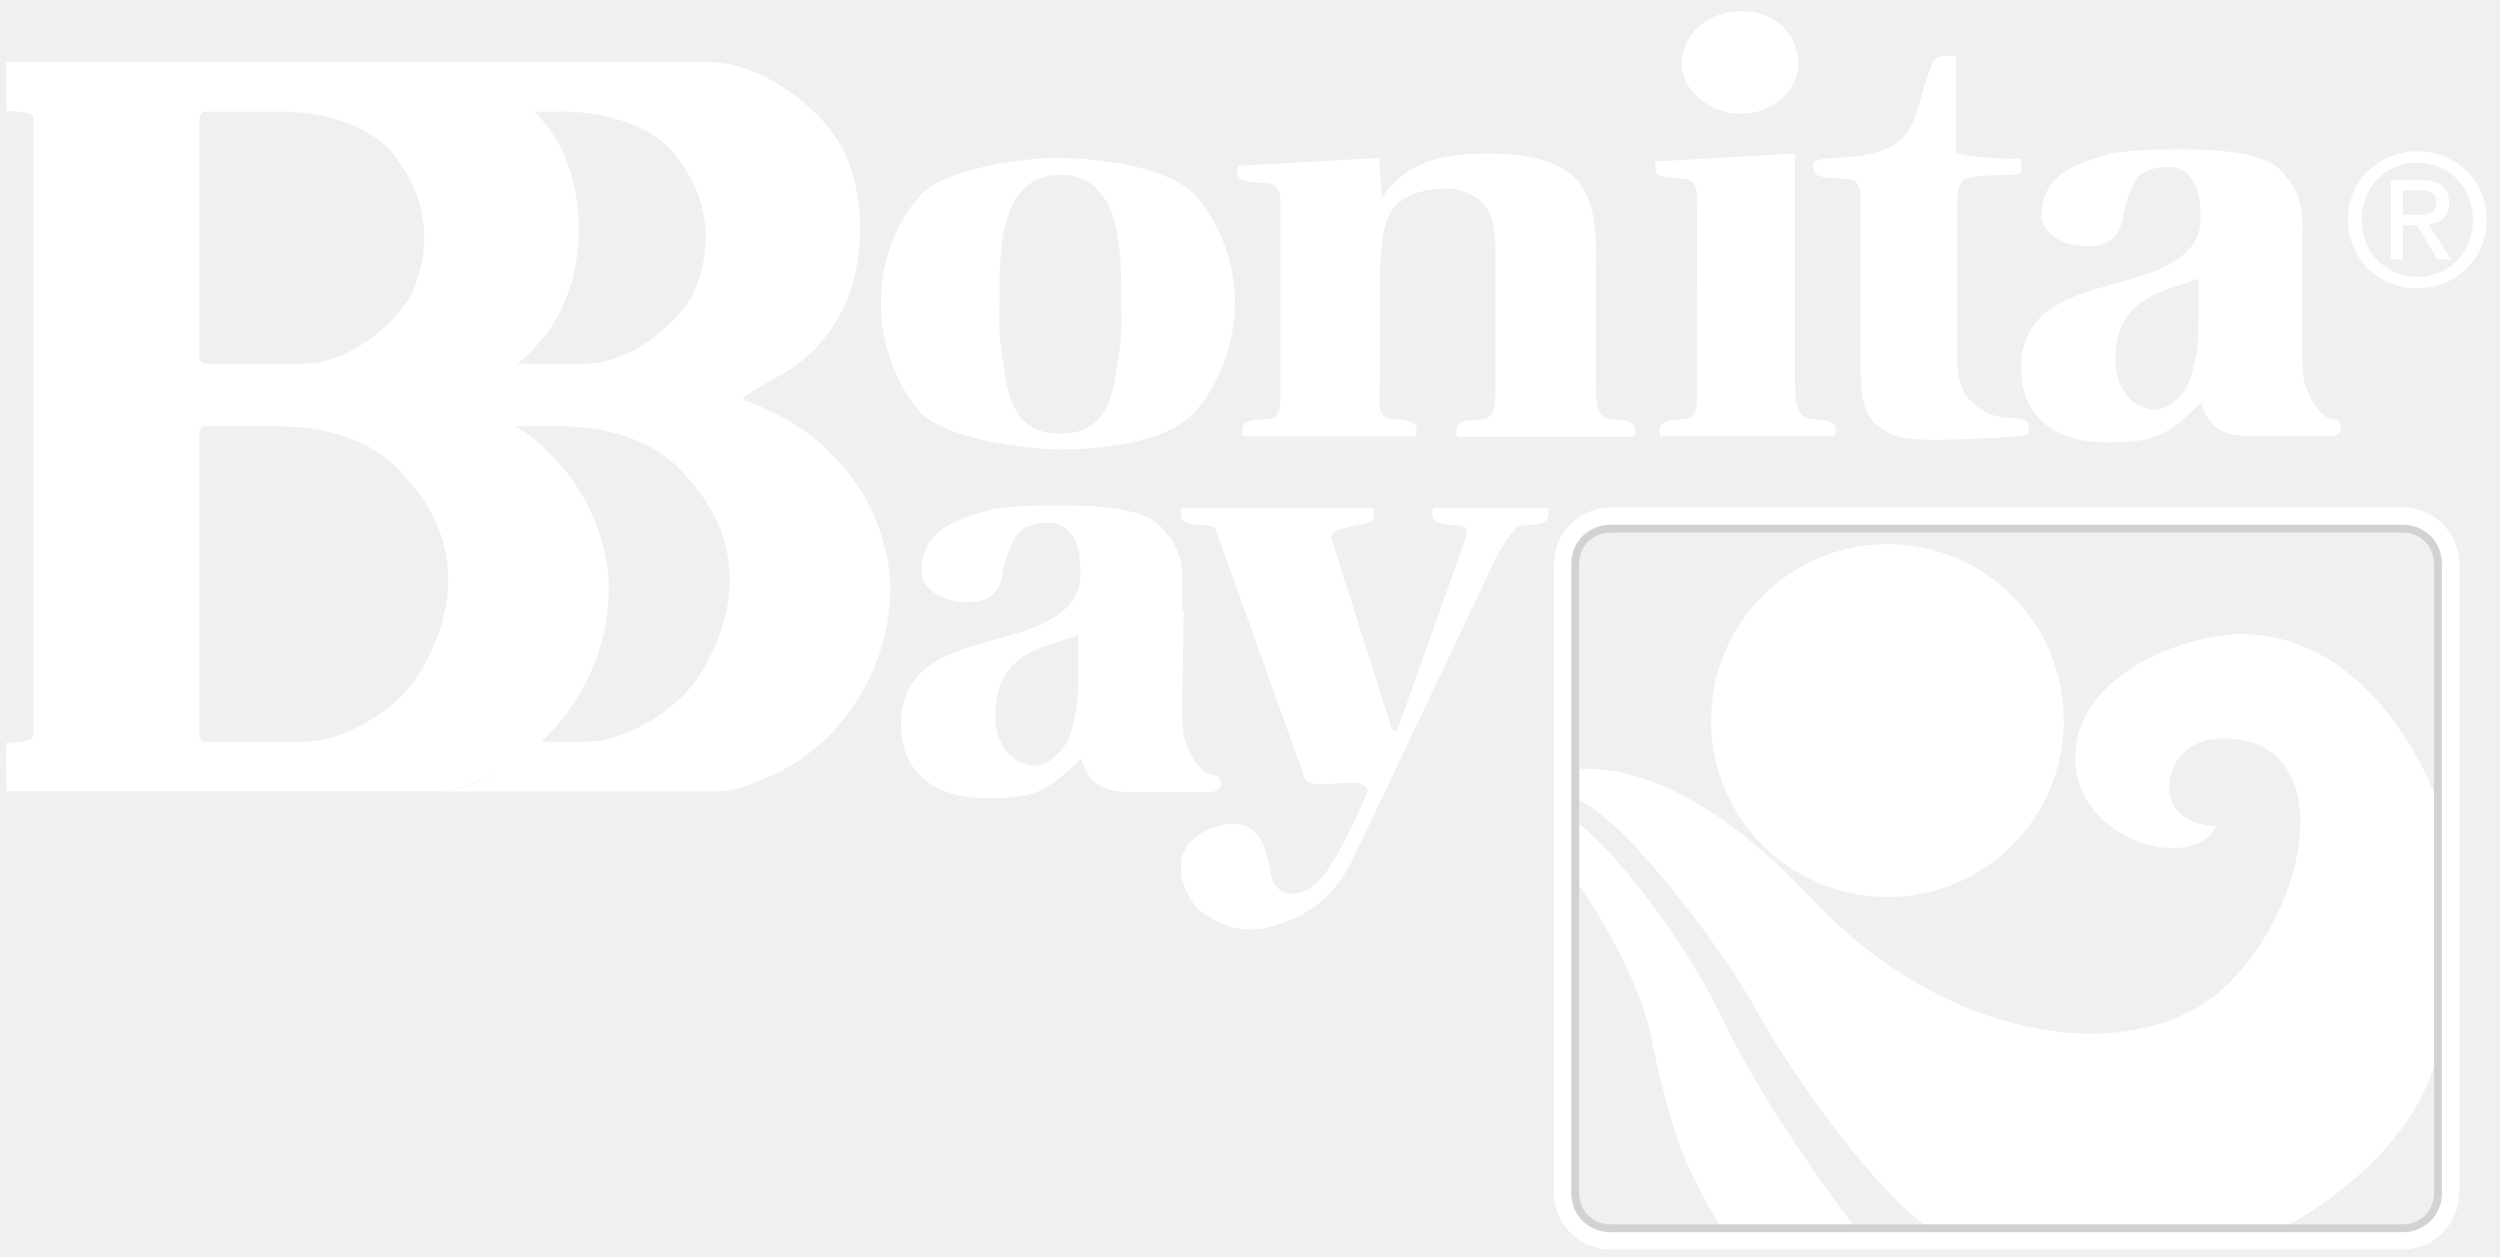
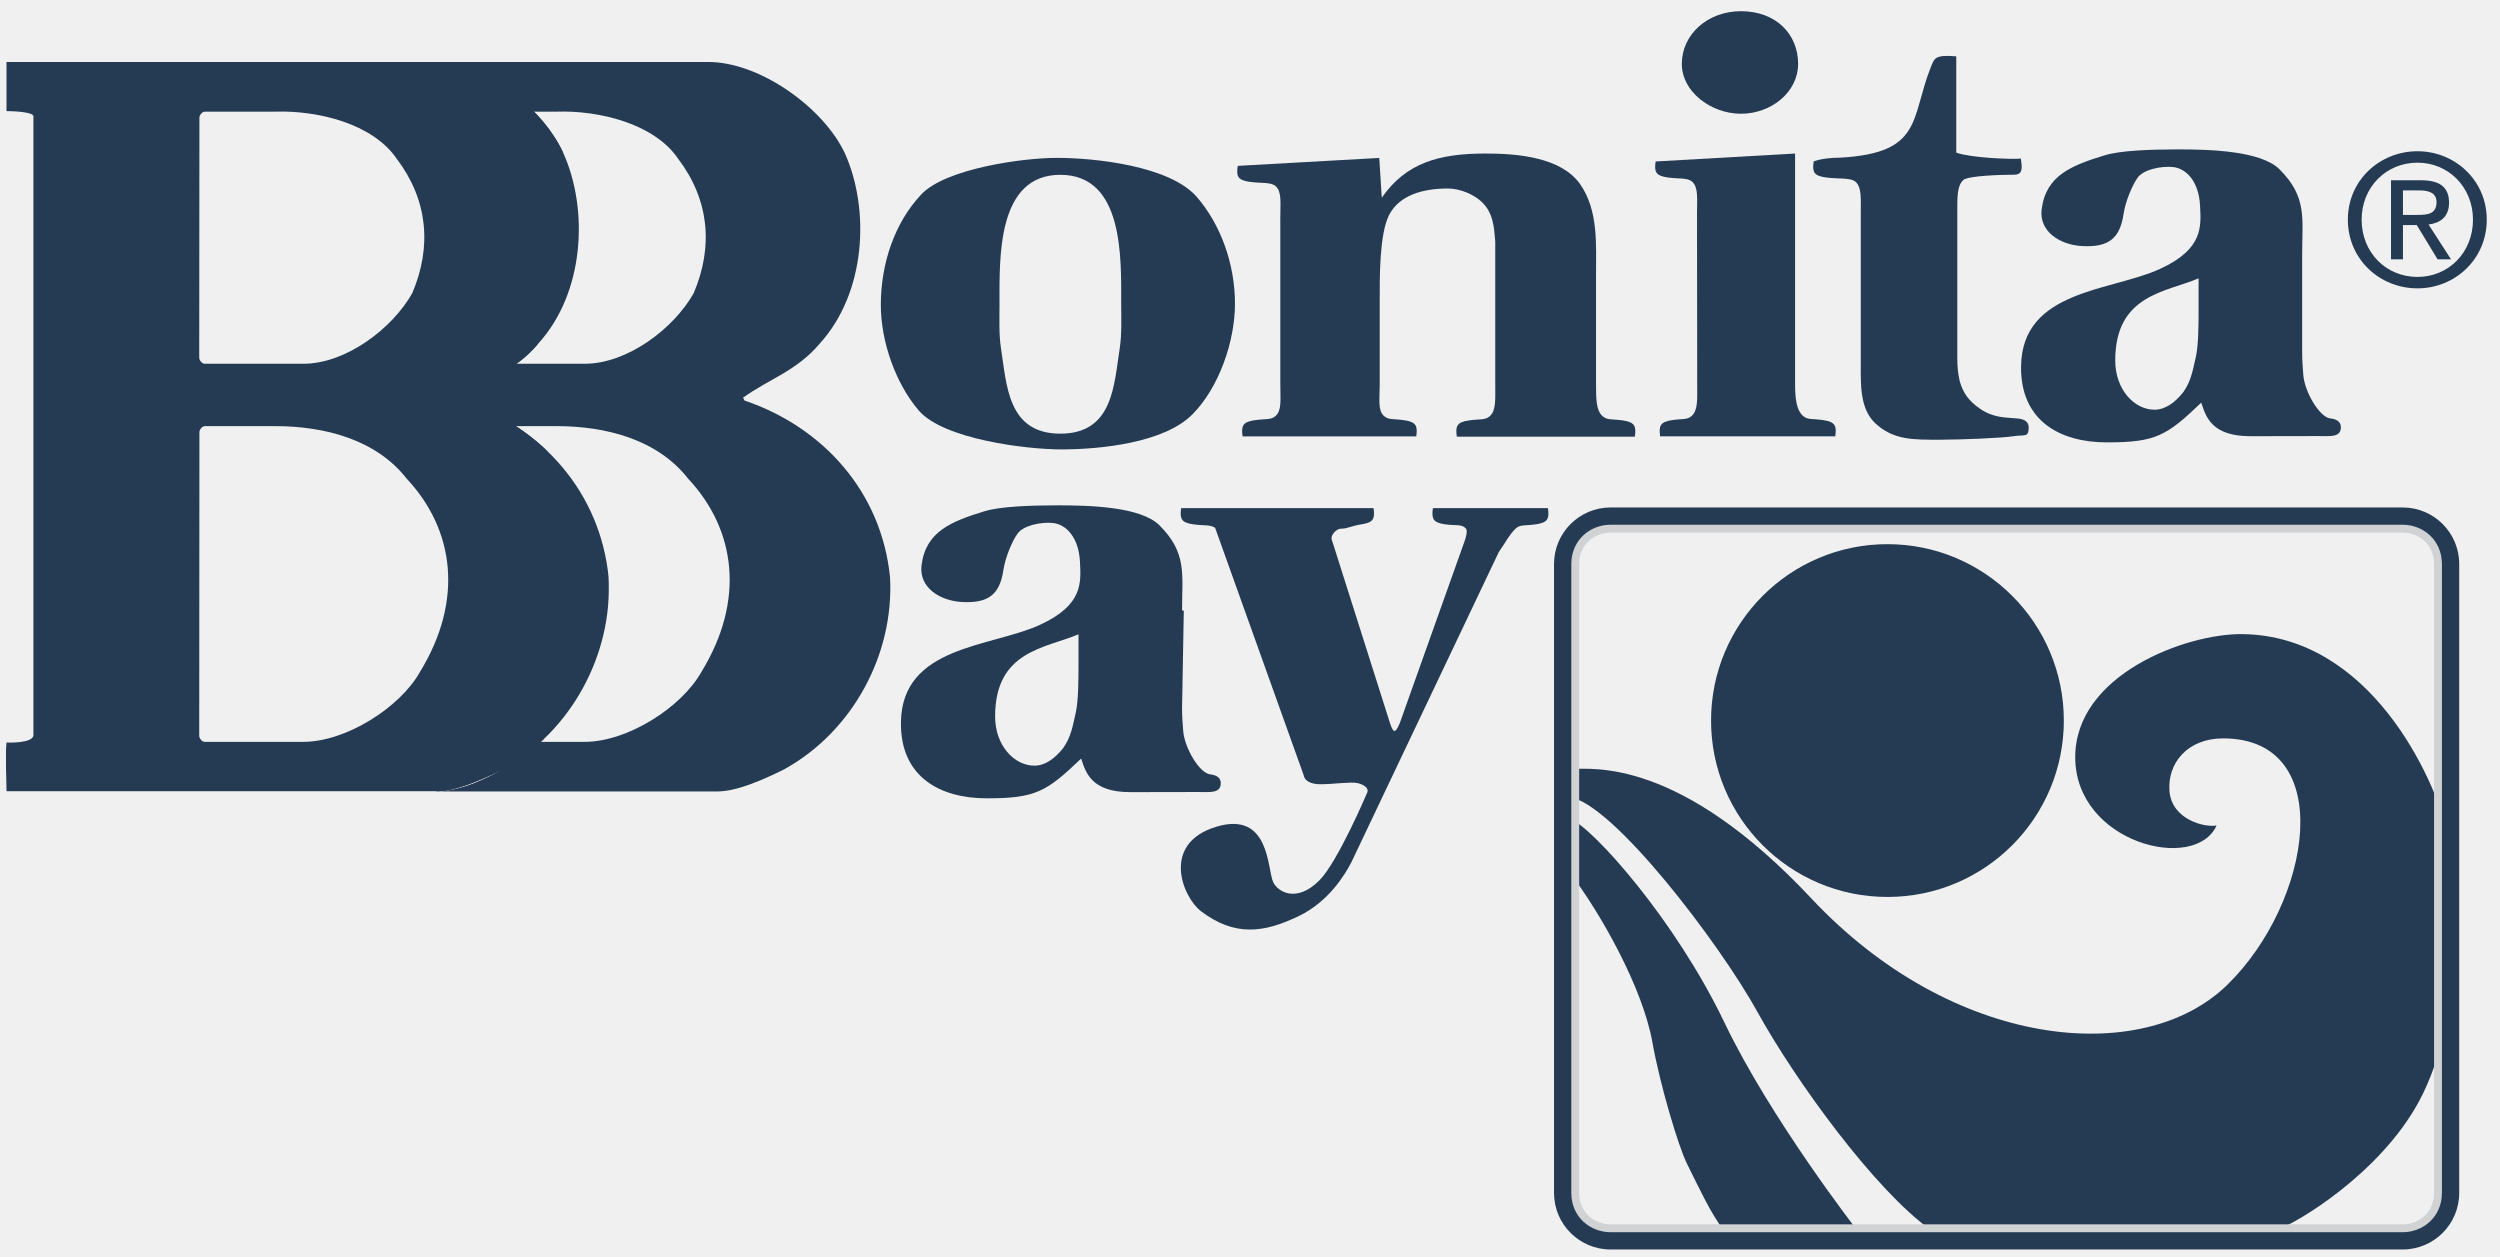
<svg xmlns="http://www.w3.org/2000/svg" xmlns:xlink="http://www.w3.org/1999/xlink" width="201px" height="101px" viewBox="0 0 201 101" version="1.1">
  <defs>
    <polygon id="path-1" points="0 0.13 48.484 0.13 48.484 58.778 0 58.778" />
  </defs>
  <g id="Pages" stroke="none" stroke-width="1" fill="none" fill-rule="evenodd">
    <g id="BB-3.-Public-Content" transform="translate(-700, -61)">
      <g id="Header" transform="translate(-40.52887, -9.101124)">
        <g id="Group-40" transform="translate(741, 71)">
-           <path d="M34.937,62.734 L57.224,62.734 C58.772,62.723 60.819,61.827 62.565,60.962 C68.133,57.893 71.429,51.643 71.087,45.506 C70.406,38.689 65.747,33.461 59.384,31.302 L59.27,31.074 C61.314,29.597 63.588,28.916 65.407,26.757 C69.156,22.666 69.497,15.961 67.452,11.415 C65.747,7.779 60.645,4.085 56.48,4.085 L35.298,4.085 C37.43,4.838 40.27,6.046 42.117,8.078 L44.269,8.078 C47.679,7.963 52.123,9.028 54.055,11.87 C56.555,15.166 56.895,18.915 55.305,22.666 C53.714,25.506 49.98,28.347 46.543,28.347 L40.557,28.347 C39.066,29.27 36.51,30.834 36.296,30.975 C36.084,31.117 36.153,31.188 36.367,31.259 C36.58,31.33 39.208,32.196 40.415,33.361 L44.269,33.361 C48.19,33.361 52.357,34.399 54.851,37.58 C58.697,41.692 59.456,47.366 55.915,53.135 C54.325,55.975 49.98,58.745 46.543,58.746 L42.821,58.746 C41.117,60.379 37.933,62.477 34.937,62.734" id="Fill-1" fill="#FFFFFF" />
-           <path d="M44.824,11.415 C43.119,7.779 39.483,5.222 35.507,4.086" id="Fill-3" fill="#FFFFFF" />
+           <path d="M34.937,62.734 L57.224,62.734 C58.772,62.723 60.819,61.827 62.565,60.962 C68.133,57.893 71.429,51.643 71.087,45.506 C70.406,38.689 65.747,33.461 59.384,31.302 L59.27,31.074 C61.314,29.597 63.588,28.916 65.407,26.757 C69.156,22.666 69.497,15.961 67.452,11.415 C65.747,7.779 60.645,4.085 56.48,4.085 L35.298,4.085 C37.43,4.838 40.27,6.046 42.117,8.078 L44.269,8.078 C47.679,7.963 52.123,9.028 54.055,11.87 C56.555,15.166 56.895,18.915 55.305,22.666 C53.714,25.506 49.98,28.347 46.543,28.347 L40.557,28.347 C39.066,29.27 36.51,30.834 36.296,30.975 C36.084,31.117 36.153,31.188 36.367,31.259 C36.58,31.33 39.208,32.196 40.415,33.361 L44.269,33.361 C48.19,33.361 52.357,34.399 54.851,37.58 C58.697,41.692 59.456,47.366 55.915,53.135 C54.325,55.975 49.98,58.745 46.543,58.746 L42.821,58.746 C41.117,60.379 37.933,62.477 34.937,62.734" id="Fill-1" fill="#243b53" />
+           <path d="M44.824,11.415 C43.119,7.779 39.483,5.222 35.507,4.086" id="Fill-3" fill="#243b53" />
          <g id="Group-7" transform="translate(0, 3.955604)">
            <mask id="mask-2" fill="white">
              <use xlink:href="#path-1" />
            </mask>
            <g id="Clip-6" />
-             <path d="M33.287,49.179 C36.828,43.41 36.068,37.736 32.222,33.625 C29.729,30.443 25.563,29.406 21.642,29.406 L16.015,29.406 C15.774,29.392 15.547,29.718 15.562,29.903 L15.547,54.292 C15.534,54.477 15.761,54.804 16.002,54.79 L23.914,54.79 C27.354,54.789 31.697,52.019 33.287,49.179 M32.677,18.71 C34.268,14.96 33.926,11.211 31.428,7.915 C29.495,5.073 25.051,4.008 21.642,4.122 L16.015,4.122 C15.774,4.107 15.547,4.434 15.562,4.619 L15.547,23.894 C15.534,24.079 15.761,24.406 16.002,24.392 L23.914,24.392 C27.354,24.392 31.085,21.55 32.677,18.71 M34.596,58.778 L0.051,58.778 C0.051,57.414 -0.064,56.096 0.051,54.846 C0.051,54.846 2.217,54.946 2.217,54.236 L2.217,4.505 C2.217,4.079 0.051,4.079 0.051,4.079 L0.051,0.13 L35.507,0.13 C39.483,1.267 43.119,3.824 44.824,7.46 C46.868,12.005 46.529,18.71 42.778,22.801 C40.959,24.96 38.687,25.643 36.642,27.118 L36.755,27.346 C43.119,29.505 47.779,34.733 48.461,41.551 C48.8,47.688 45.506,53.937 39.936,57.006 C38.19,57.872 36.145,58.767 34.596,58.778" id="Fill-5" fill="#FFFFFF" mask="url(#mask-2)" />
+             <path d="M33.287,49.179 C36.828,43.41 36.068,37.736 32.222,33.625 C29.729,30.443 25.563,29.406 21.642,29.406 L16.015,29.406 C15.774,29.392 15.547,29.718 15.562,29.903 L15.547,54.292 C15.534,54.477 15.761,54.804 16.002,54.79 L23.914,54.79 C27.354,54.789 31.697,52.019 33.287,49.179 M32.677,18.71 C34.268,14.96 33.926,11.211 31.428,7.915 C29.495,5.073 25.051,4.008 21.642,4.122 L16.015,4.122 C15.774,4.107 15.547,4.434 15.562,4.619 L15.547,23.894 C15.534,24.079 15.761,24.406 16.002,24.392 L23.914,24.392 C27.354,24.392 31.085,21.55 32.677,18.71 M34.596,58.778 L0.051,58.778 C0.051,57.414 -0.064,56.096 0.051,54.846 C0.051,54.846 2.217,54.946 2.217,54.236 L2.217,4.505 C2.217,4.079 0.051,4.079 0.051,4.079 L0.051,0.13 L35.507,0.13 C39.483,1.267 43.119,3.824 44.824,7.46 C46.868,12.005 46.529,18.71 42.778,22.801 C40.959,24.96 38.687,25.643 36.642,27.118 L36.755,27.346 C43.119,29.505 47.779,34.733 48.461,41.551 C48.8,47.688 45.506,53.937 39.936,57.006 C38.19,57.872 36.145,58.767 34.596,58.778" id="Fill-5" fill="#243b53" mask="url(#mask-2)" />
          </g>
-           <path d="M89.555,27.11 C89.729,25.974 89.673,24.712 89.673,23.545 C89.673,19.855 89.893,13.156 84.78,13.156 C79.671,13.156 79.889,19.855 79.889,23.545 C79.889,24.712 79.833,25.974 80.008,27.11 C80.471,30.043 80.531,33.967 84.78,33.967 C89.031,33.967 89.091,30.043 89.555,27.11 M73.39,32.099 C71.536,29.924 70.347,26.574 70.347,23.608 C70.347,20.36 71.419,17.042 73.594,14.74 C75.535,12.658 81.757,11.794 84.483,11.794 C87.583,11.794 93.488,12.436 95.69,14.865 C97.69,17.136 98.821,20.36 98.821,23.515 C98.821,26.574 97.517,30.271 95.43,32.384 C93.169,34.718 87.95,35.234 84.876,35.234 C81.978,35.234 75.361,34.402 73.39,32.099" id="Fill-8" fill="#FFFFFF" />
-           <path d="M127.851,29.998 C127.851,31.218 127.867,32.1 128.368,32.555 C128.758,32.91 129.12,32.768 130.044,32.91 C130.966,33.053 131.092,33.368 130.97,34.207 L116.656,34.207 C116.536,33.368 116.66,33.053 117.585,32.91 C118.507,32.768 118.927,32.91 119.316,32.555 C119.816,32.1 119.748,31.218 119.748,29.998 L119.748,18.528 C119.65,17.355 119.595,16.229 118.662,15.336 C118.021,14.726 116.916,14.257 115.932,14.257 C114.013,14.257 112.047,14.75 111.211,16.391 C110.425,17.94 110.458,21.467 110.458,23.157 L110.458,29.98 C110.458,31.201 110.292,32.083 110.791,32.537 C111.18,32.892 111.543,32.751 112.467,32.892 C113.391,33.035 113.515,33.352 113.395,34.188 L99.435,34.188 C99.312,33.352 99.439,33.035 100.361,32.892 C101.285,32.751 101.705,32.892 102.095,32.537 C102.595,32.083 102.466,31.201 102.466,29.98 L102.466,16.629 C102.466,15.409 102.595,14.526 102.095,14.072 C101.705,13.717 100.888,13.858 99.964,13.717 C99.042,13.575 98.918,13.275 99.042,12.437 L110.421,11.799 L110.624,14.995 C112.591,12.178 115.242,11.444 118.982,11.444 C121.542,11.444 125.04,11.741 126.566,13.9 C128.044,16.011 127.851,18.746 127.851,21.186 L127.851,29.998 Z" id="Fill-10" fill="#FFFFFF" />
-           <path d="M139.503,8.246 C137.098,8.246 134.747,6.482 134.747,4.243 C134.747,1.859 136.83,0.001 139.503,0.001 C142.282,0.001 144.098,1.811 144.098,4.243 C144.098,6.482 141.96,8.246 139.503,8.246" id="Fill-12" fill="#FFFFFF" />
-           <path d="M143.854,11.444 L132.642,12.083 C132.521,12.919 132.642,13.219 133.566,13.362 C134.49,13.504 135.193,13.362 135.585,13.717 C136.084,14.172 135.97,15.053 135.97,16.274 L135.984,29.972 C135.984,31.194 136.051,32.075 135.552,32.53 C135.163,32.884 134.856,32.743 133.932,32.884 C133.01,33.027 132.884,33.344 133.006,34.181 L147.083,34.181 C147.206,33.344 147.078,33.027 146.156,32.884 C145.232,32.743 144.871,32.884 144.479,32.53 C143.978,32.075 143.854,31.194 143.854,29.972 L143.854,11.444 Z" id="Fill-14" fill="#FFFFFF" />
-           <path d="M156.896,16.131 C156.896,14.91 156.881,14.029 157.38,13.574 C157.772,13.219 160.497,13.149 161.432,13.149 C162.154,13.149 162.128,12.689 162.004,11.852 C161.158,11.93 157.88,11.775 156.813,11.372 L156.813,3.631 C155.108,3.489 155.059,3.773 154.774,4.483 C153.121,8.614 154.157,11.397 147.503,11.775 C146.72,11.775 145.893,11.871 145.348,12.083 C145.228,12.919 145.348,13.219 146.272,13.361 C147.196,13.503 148.326,13.361 148.716,13.717 C149.216,14.172 149.135,15.053 149.135,16.273 L149.135,24 L149.135,28.321 C149.135,29.909 149.037,31.913 150.27,33.104 C151.762,34.515 153.404,34.454 155.535,34.454 C157.179,34.454 160.576,34.314 161.429,34.172 C162.282,34.03 162.637,34.316 162.637,33.461 C162.637,32.963 162.21,32.798 161.784,32.751 C160.927,32.655 159.866,32.751 158.73,31.97 C157.761,31.303 157.355,30.649 157.096,29.767 C156.943,29.15 156.896,28.541 156.896,27.881 L156.896,15.58" id="Fill-16" fill="#FFFFFF" />
-           <path d="M106.624,42.552 L111.286,57.247 C111.571,58.098 111.713,58.063 112.069,57.247 L117.252,42.694 C117.394,42.339 117.537,41.771 117.394,41.605 C117.051,41.205 116.586,41.392 115.663,41.25 C114.738,41.108 114.614,40.791 114.734,39.954 L123.983,39.954 C124.106,40.791 123.981,41.108 123.058,41.25 C122.132,41.392 121.764,41.243 121.382,41.605 C120.879,42.078 120.498,42.836 120.026,43.498 L108.19,68.404 C107.639,69.473 106.348,71.585 103.975,72.74 C101.088,74.144 98.777,74.381 96.112,72.382 C94.597,71.244 92.846,66.906 97.343,65.563 C101.628,64.285 101.415,68.972 101.888,70.014 C102.238,70.785 103.752,71.739 105.598,69.893 C107.086,68.406 109.414,62.911 109.414,62.911 C109.697,62.438 109.083,62.149 108.657,62.059 C108.088,61.941 106.813,62.154 105.677,62.154 C104.895,62.154 104.398,61.871 104.326,61.374 L97.224,41.535 C96.763,41.25 96.345,41.392 95.42,41.25 C94.497,41.108 94.372,40.791 94.494,39.954 L109.962,39.954 C110.083,40.791 109.958,41.108 109.034,41.25 C108.112,41.392 107.884,41.605 107.358,41.605 C106.958,41.605 106.434,42.173 106.624,42.552" id="Fill-18" fill="#FFFFFF" />
-           <path d="M151.279,71.216 C159.112,71.216 165.461,64.866 165.461,57.035 C165.461,49.202 159.112,42.852 151.279,42.852 C143.446,42.852 137.098,49.202 137.098,57.035 C137.098,64.866 143.446,71.216 151.279,71.216" id="Fill-20" fill="#FFFFFF" />
-           <path d="M176.295,21.48 L176.295,23.966 C176.295,24.983 176.295,26.845 176.073,27.806 C175.811,28.935 175.7,29.725 175.065,30.63 C174.394,31.477 173.611,32.041 172.75,32.041 C171.11,32.041 169.594,30.403 169.594,28.088 C169.594,22.779 173.648,22.61 176.295,21.48 M184.623,27.451 L184.623,19.595 L184.623,19.547 C184.623,16.643 185.035,14.948 182.811,12.722 C181.295,11.207 177.137,11.112 174.616,11.112 C172.376,11.112 169.976,11.207 168.745,11.586 C166.11,12.397 164.01,13.195 163.676,15.944 C163.464,17.698 165.12,18.8 166.981,18.888 C169.068,18.987 169.968,18.263 170.26,16.321 C170.42,15.259 170.978,13.972 171.395,13.385 C171.871,12.722 173.291,12.437 174.238,12.532 C175.288,12.637 176.322,13.669 176.414,15.658 C176.492,17.29 176.698,19.111 173.195,20.721 C169.264,22.528 162.115,22.381 162.022,28.536 C161.954,32.917 165.131,34.668 168.91,34.668 C172.845,34.668 173.713,34.152 176.51,31.473 C176.884,32.615 177.338,34.172 180.465,34.172 C181.454,34.172 184.491,34.172 185.934,34.162 C186.8,34.156 187.736,34.307 187.736,33.452 C187.736,32.954 187.307,32.789 186.882,32.742 C186.025,32.646 184.829,30.635 184.716,29.261 C184.669,28.689 184.623,28.07 184.623,27.451" id="Fill-22" fill="#FFFFFF" />
-           <path d="M79.536,56.706 C79.536,59.021 81.052,60.659 82.695,60.659 C83.552,60.659 84.335,60.094 85.008,59.248 C85.643,58.343 85.754,57.553 86.015,56.423 C86.24,55.463 86.24,53.599 86.24,52.583 L86.24,50.098 C83.589,51.228 79.536,51.397 79.536,56.706 M94.659,57.877 C94.772,59.252 95.966,61.263 96.825,61.359 C97.252,61.406 97.678,61.572 97.678,62.07 C97.678,62.925 96.742,62.774 95.878,62.779 C94.435,62.789 91.396,62.789 90.407,62.789 C87.281,62.789 86.826,61.232 86.453,60.089 C83.657,62.77 82.787,63.286 78.854,63.286 C75.073,63.286 71.896,61.534 71.964,57.154 C72.059,50.999 79.207,51.145 83.139,49.339 C86.643,47.729 86.436,45.908 86.358,44.275 C86.263,42.287 85.23,41.255 84.18,41.15 C83.232,41.055 81.812,41.34 81.34,42.003 C80.92,42.589 80.362,43.876 80.201,44.939 C79.912,46.879 79.01,47.605 76.925,47.506 C75.063,47.417 73.406,46.316 73.619,44.562 C73.953,41.814 76.052,41.015 78.688,40.204 C79.919,39.825 82.319,39.73 84.558,39.73 C87.079,39.73 91.239,39.825 92.753,41.34 C94.979,43.565 94.566,45.26 94.566,48.165 L94.706,48.212 L94.566,56.068 C94.566,56.687 94.613,57.306 94.659,57.877" id="Fill-24" fill="#FFFFFF" />
-           <path d="M125.733,60.923 C127.628,60.923 134.533,60 145.167,71.34 C156.528,83.461 171.77,84.925 178.588,78.297 C185.406,71.668 187.534,58.467 178.263,58.467 C175.42,58.467 173.767,60.45 173.956,62.722 C174.147,64.996 176.794,65.657 177.742,65.468 C176.036,69.304 166.377,66.885 166.377,59.976 C166.377,53.347 175.278,50.027 179.825,50.084 C190.053,50.211 195.235,61.554 196.301,66.036 C197.248,70.013 197.723,80.762 194.028,87.628 C190.9,93.446 184.18,97.468 182.476,98.035 L154.825,98.035 C150.278,94.825 143.841,85.923 140.81,80.431 C137.778,74.938 129.189,63.671 125.733,63.196 L125.733,60.923 Z" id="Fill-26" fill="#FFFFFF" />
-           <path d="M125.733,69.256 C128.195,72.476 131.592,78.484 132.38,82.894 C132.994,86.332 134.472,91.285 135.172,92.685 C136.234,94.808 137.021,96.556 138.121,98.035 L148.858,98.035 C148.858,98.035 141.877,89.056 138.158,81.284 C134.243,73.108 127.628,65.657 125.733,64.901 L125.733,69.256 Z" id="Fill-28" fill="#FFFFFF" />
-           <path d="M126.178,44.446 L126.178,95.015 C126.178,96.767 127.552,97.856 129.019,97.856 L192.702,97.856 C194.17,97.856 195.543,96.767 195.543,95.015 L195.543,44.446 C195.543,42.694 194.17,41.605 192.702,41.605 L129.019,41.605 C127.552,41.605 126.178,42.694 126.178,44.446 L126.178,44.446 Z M129.019,99.56 C126.51,99.56 124.473,97.525 124.473,95.015 L124.473,44.446 C124.473,41.935 126.51,39.901 129.019,39.901 L192.702,39.901 C195.214,39.901 197.249,41.935 197.249,44.446 L197.249,95.015 C197.249,97.525 195.214,99.56 192.702,99.56 L129.019,99.56 Z" id="Fill-30" fill="#FFFFFF" />
+           <path d="M89.555,27.11 C89.729,25.974 89.673,24.712 89.673,23.545 C89.673,19.855 89.893,13.156 84.78,13.156 C79.671,13.156 79.889,19.855 79.889,23.545 C79.889,24.712 79.833,25.974 80.008,27.11 C80.471,30.043 80.531,33.967 84.78,33.967 C89.031,33.967 89.091,30.043 89.555,27.11 M73.39,32.099 C71.536,29.924 70.347,26.574 70.347,23.608 C70.347,20.36 71.419,17.042 73.594,14.74 C75.535,12.658 81.757,11.794 84.483,11.794 C87.583,11.794 93.488,12.436 95.69,14.865 C97.69,17.136 98.821,20.36 98.821,23.515 C98.821,26.574 97.517,30.271 95.43,32.384 C93.169,34.718 87.95,35.234 84.876,35.234 C81.978,35.234 75.361,34.402 73.39,32.099" id="Fill-8" fill="#243b53" />
+           <path d="M127.851,29.998 C127.851,31.218 127.867,32.1 128.368,32.555 C128.758,32.91 129.12,32.768 130.044,32.91 C130.966,33.053 131.092,33.368 130.97,34.207 L116.656,34.207 C116.536,33.368 116.66,33.053 117.585,32.91 C118.507,32.768 118.927,32.91 119.316,32.555 C119.816,32.1 119.748,31.218 119.748,29.998 L119.748,18.528 C119.65,17.355 119.595,16.229 118.662,15.336 C118.021,14.726 116.916,14.257 115.932,14.257 C114.013,14.257 112.047,14.75 111.211,16.391 C110.425,17.94 110.458,21.467 110.458,23.157 L110.458,29.98 C110.458,31.201 110.292,32.083 110.791,32.537 C111.18,32.892 111.543,32.751 112.467,32.892 C113.391,33.035 113.515,33.352 113.395,34.188 L99.435,34.188 C99.312,33.352 99.439,33.035 100.361,32.892 C101.285,32.751 101.705,32.892 102.095,32.537 C102.595,32.083 102.466,31.201 102.466,29.98 L102.466,16.629 C102.466,15.409 102.595,14.526 102.095,14.072 C101.705,13.717 100.888,13.858 99.964,13.717 C99.042,13.575 98.918,13.275 99.042,12.437 L110.421,11.799 L110.624,14.995 C112.591,12.178 115.242,11.444 118.982,11.444 C121.542,11.444 125.04,11.741 126.566,13.9 C128.044,16.011 127.851,18.746 127.851,21.186 L127.851,29.998 Z" id="Fill-10" fill="#243b53" />
+           <path d="M139.503,8.246 C137.098,8.246 134.747,6.482 134.747,4.243 C134.747,1.859 136.83,0.001 139.503,0.001 C142.282,0.001 144.098,1.811 144.098,4.243 C144.098,6.482 141.96,8.246 139.503,8.246" id="Fill-12" fill="#243b53" />
+           <path d="M143.854,11.444 L132.642,12.083 C132.521,12.919 132.642,13.219 133.566,13.362 C134.49,13.504 135.193,13.362 135.585,13.717 C136.084,14.172 135.97,15.053 135.97,16.274 L135.984,29.972 C135.984,31.194 136.051,32.075 135.552,32.53 C135.163,32.884 134.856,32.743 133.932,32.884 C133.01,33.027 132.884,33.344 133.006,34.181 L147.083,34.181 C147.206,33.344 147.078,33.027 146.156,32.884 C145.232,32.743 144.871,32.884 144.479,32.53 C143.978,32.075 143.854,31.194 143.854,29.972 L143.854,11.444 Z" id="Fill-14" fill="#243b53" />
+           <path d="M156.896,16.131 C156.896,14.91 156.881,14.029 157.38,13.574 C157.772,13.219 160.497,13.149 161.432,13.149 C162.154,13.149 162.128,12.689 162.004,11.852 C161.158,11.93 157.88,11.775 156.813,11.372 L156.813,3.631 C155.108,3.489 155.059,3.773 154.774,4.483 C153.121,8.614 154.157,11.397 147.503,11.775 C146.72,11.775 145.893,11.871 145.348,12.083 C145.228,12.919 145.348,13.219 146.272,13.361 C147.196,13.503 148.326,13.361 148.716,13.717 C149.216,14.172 149.135,15.053 149.135,16.273 L149.135,24 L149.135,28.321 C149.135,29.909 149.037,31.913 150.27,33.104 C151.762,34.515 153.404,34.454 155.535,34.454 C157.179,34.454 160.576,34.314 161.429,34.172 C162.282,34.03 162.637,34.316 162.637,33.461 C162.637,32.963 162.21,32.798 161.784,32.751 C160.927,32.655 159.866,32.751 158.73,31.97 C157.761,31.303 157.355,30.649 157.096,29.767 C156.943,29.15 156.896,28.541 156.896,27.881 L156.896,15.58" id="Fill-16" fill="#243b53" />
+           <path d="M106.624,42.552 L111.286,57.247 C111.571,58.098 111.713,58.063 112.069,57.247 L117.252,42.694 C117.394,42.339 117.537,41.771 117.394,41.605 C117.051,41.205 116.586,41.392 115.663,41.25 C114.738,41.108 114.614,40.791 114.734,39.954 L123.983,39.954 C124.106,40.791 123.981,41.108 123.058,41.25 C122.132,41.392 121.764,41.243 121.382,41.605 C120.879,42.078 120.498,42.836 120.026,43.498 L108.19,68.404 C107.639,69.473 106.348,71.585 103.975,72.74 C101.088,74.144 98.777,74.381 96.112,72.382 C94.597,71.244 92.846,66.906 97.343,65.563 C101.628,64.285 101.415,68.972 101.888,70.014 C102.238,70.785 103.752,71.739 105.598,69.893 C107.086,68.406 109.414,62.911 109.414,62.911 C109.697,62.438 109.083,62.149 108.657,62.059 C108.088,61.941 106.813,62.154 105.677,62.154 C104.895,62.154 104.398,61.871 104.326,61.374 L97.224,41.535 C96.763,41.25 96.345,41.392 95.42,41.25 C94.497,41.108 94.372,40.791 94.494,39.954 L109.962,39.954 C110.083,40.791 109.958,41.108 109.034,41.25 C108.112,41.392 107.884,41.605 107.358,41.605 C106.958,41.605 106.434,42.173 106.624,42.552" id="Fill-18" fill="#243b53" />
+           <path d="M151.279,71.216 C159.112,71.216 165.461,64.866 165.461,57.035 C165.461,49.202 159.112,42.852 151.279,42.852 C143.446,42.852 137.098,49.202 137.098,57.035 C137.098,64.866 143.446,71.216 151.279,71.216" id="Fill-20" fill="#243b53" />
+           <path d="M176.295,21.48 L176.295,23.966 C176.295,24.983 176.295,26.845 176.073,27.806 C175.811,28.935 175.7,29.725 175.065,30.63 C174.394,31.477 173.611,32.041 172.75,32.041 C171.11,32.041 169.594,30.403 169.594,28.088 C169.594,22.779 173.648,22.61 176.295,21.48 M184.623,27.451 L184.623,19.595 L184.623,19.547 C184.623,16.643 185.035,14.948 182.811,12.722 C181.295,11.207 177.137,11.112 174.616,11.112 C172.376,11.112 169.976,11.207 168.745,11.586 C166.11,12.397 164.01,13.195 163.676,15.944 C163.464,17.698 165.12,18.8 166.981,18.888 C169.068,18.987 169.968,18.263 170.26,16.321 C170.42,15.259 170.978,13.972 171.395,13.385 C171.871,12.722 173.291,12.437 174.238,12.532 C175.288,12.637 176.322,13.669 176.414,15.658 C176.492,17.29 176.698,19.111 173.195,20.721 C169.264,22.528 162.115,22.381 162.022,28.536 C161.954,32.917 165.131,34.668 168.91,34.668 C172.845,34.668 173.713,34.152 176.51,31.473 C176.884,32.615 177.338,34.172 180.465,34.172 C181.454,34.172 184.491,34.172 185.934,34.162 C186.8,34.156 187.736,34.307 187.736,33.452 C187.736,32.954 187.307,32.789 186.882,32.742 C186.025,32.646 184.829,30.635 184.716,29.261 C184.669,28.689 184.623,28.07 184.623,27.451" id="Fill-22" fill="#243b53" />
+           <path d="M79.536,56.706 C79.536,59.021 81.052,60.659 82.695,60.659 C83.552,60.659 84.335,60.094 85.008,59.248 C85.643,58.343 85.754,57.553 86.015,56.423 C86.24,55.463 86.24,53.599 86.24,52.583 L86.24,50.098 C83.589,51.228 79.536,51.397 79.536,56.706 M94.659,57.877 C94.772,59.252 95.966,61.263 96.825,61.359 C97.252,61.406 97.678,61.572 97.678,62.07 C97.678,62.925 96.742,62.774 95.878,62.779 C94.435,62.789 91.396,62.789 90.407,62.789 C87.281,62.789 86.826,61.232 86.453,60.089 C83.657,62.77 82.787,63.286 78.854,63.286 C75.073,63.286 71.896,61.534 71.964,57.154 C72.059,50.999 79.207,51.145 83.139,49.339 C86.643,47.729 86.436,45.908 86.358,44.275 C86.263,42.287 85.23,41.255 84.18,41.15 C83.232,41.055 81.812,41.34 81.34,42.003 C80.92,42.589 80.362,43.876 80.201,44.939 C79.912,46.879 79.01,47.605 76.925,47.506 C75.063,47.417 73.406,46.316 73.619,44.562 C73.953,41.814 76.052,41.015 78.688,40.204 C79.919,39.825 82.319,39.73 84.558,39.73 C87.079,39.73 91.239,39.825 92.753,41.34 C94.979,43.565 94.566,45.26 94.566,48.165 L94.706,48.212 L94.566,56.068 C94.566,56.687 94.613,57.306 94.659,57.877" id="Fill-24" fill="#243b53" />
+           <path d="M125.733,60.923 C127.628,60.923 134.533,60 145.167,71.34 C156.528,83.461 171.77,84.925 178.588,78.297 C185.406,71.668 187.534,58.467 178.263,58.467 C175.42,58.467 173.767,60.45 173.956,62.722 C174.147,64.996 176.794,65.657 177.742,65.468 C176.036,69.304 166.377,66.885 166.377,59.976 C166.377,53.347 175.278,50.027 179.825,50.084 C190.053,50.211 195.235,61.554 196.301,66.036 C197.248,70.013 197.723,80.762 194.028,87.628 C190.9,93.446 184.18,97.468 182.476,98.035 L154.825,98.035 C150.278,94.825 143.841,85.923 140.81,80.431 C137.778,74.938 129.189,63.671 125.733,63.196 L125.733,60.923 Z" id="Fill-26" fill="#243b53" />
+           <path d="M125.733,69.256 C128.195,72.476 131.592,78.484 132.38,82.894 C132.994,86.332 134.472,91.285 135.172,92.685 C136.234,94.808 137.021,96.556 138.121,98.035 L148.858,98.035 C148.858,98.035 141.877,89.056 138.158,81.284 C134.243,73.108 127.628,65.657 125.733,64.901 L125.733,69.256 Z" id="Fill-28" fill="#243b53" />
+           <path d="M126.178,44.446 L126.178,95.015 C126.178,96.767 127.552,97.856 129.019,97.856 L192.702,97.856 C194.17,97.856 195.543,96.767 195.543,95.015 L195.543,44.446 C195.543,42.694 194.17,41.605 192.702,41.605 L129.019,41.605 C127.552,41.605 126.178,42.694 126.178,44.446 L126.178,44.446 Z M129.019,99.56 C126.51,99.56 124.473,97.525 124.473,95.015 L124.473,44.446 C124.473,41.935 126.51,39.901 129.019,39.901 L192.702,39.901 C195.214,39.901 197.249,41.935 197.249,44.446 L197.249,95.015 C197.249,97.525 195.214,99.56 192.702,99.56 L129.019,99.56 Z" id="Fill-30" fill="#243b53" />
          <path d="M126.178,44.446 L126.178,95.015 C126.178,96.767 127.552,97.856 129.019,97.856 L192.702,97.856 C194.17,97.856 195.543,96.767 195.543,95.015 L195.543,44.446 C195.543,42.694 194.17,41.605 192.702,41.605 L129.019,41.605 C127.552,41.605 126.178,42.694 126.178,44.446 Z" id="Stroke-32" stroke="#D0D2D3" stroke-width="0.632" />
-           <path d="M43.56,35.396 C41.682,33.584 39.362,32.186 36.756,31.302 L36.642,31.074 C38.687,29.597 40.96,28.916 42.778,26.757 L37.74,29.871 L35.832,31.173 L43.56,35.396 Z" id="Fill-34" fill="#FFFFFF" />
-           <path d="M34.596,62.734 C36.145,62.723 38.191,61.827 39.936,60.962 C41.169,60.282 42.29,59.448 43.283,58.493" id="Fill-36" fill="#FFFFFF" />
-           <path d="M192.727,16.38 L192.727,14.41 L194.038,14.41 C194.711,14.41 195.426,14.557 195.426,15.345 C195.426,16.32 194.697,16.38 193.881,16.38 L192.727,16.38 Z M192.727,17.196 L193.836,17.196 L195.512,19.952 L196.592,19.952 L194.784,17.152 C195.718,17.036 196.432,16.54 196.432,15.402 C196.432,14.148 195.689,13.595 194.187,13.595 L191.766,13.595 L191.766,19.952 L192.727,19.952 L192.727,17.196 Z M193.895,22.285 C196.899,22.285 199.464,19.952 199.464,16.759 C199.464,13.595 196.899,11.261 193.895,11.261 C190.862,11.261 188.296,13.595 188.296,16.759 C188.296,19.952 190.862,22.285 193.895,22.285 L193.895,22.285 Z M189.404,16.759 C189.404,14.148 191.373,12.18 193.895,12.18 C196.388,12.18 198.356,14.148 198.356,16.759 C198.356,19.412 196.388,21.366 193.895,21.366 C191.373,21.366 189.404,19.412 189.404,16.759 L189.404,16.759 Z" id="Fill-38" fill="#FFFFFF" />
+           <path d="M43.56,35.396 C41.682,33.584 39.362,32.186 36.756,31.302 L36.642,31.074 C38.687,29.597 40.96,28.916 42.778,26.757 L37.74,29.871 L35.832,31.173 L43.56,35.396 Z" id="Fill-34" fill="#243b53" />
+           <path d="M34.596,62.734 C36.145,62.723 38.191,61.827 39.936,60.962 C41.169,60.282 42.29,59.448 43.283,58.493" id="Fill-36" fill="#243b53" />
+           <path d="M192.727,16.38 L192.727,14.41 L194.038,14.41 C194.711,14.41 195.426,14.557 195.426,15.345 C195.426,16.32 194.697,16.38 193.881,16.38 L192.727,16.38 Z M192.727,17.196 L193.836,17.196 L195.512,19.952 L196.592,19.952 L194.784,17.152 C195.718,17.036 196.432,16.54 196.432,15.402 C196.432,14.148 195.689,13.595 194.187,13.595 L191.766,13.595 L191.766,19.952 L192.727,19.952 L192.727,17.196 Z M193.895,22.285 C196.899,22.285 199.464,19.952 199.464,16.759 C199.464,13.595 196.899,11.261 193.895,11.261 C190.862,11.261 188.296,13.595 188.296,16.759 C188.296,19.952 190.862,22.285 193.895,22.285 L193.895,22.285 Z M189.404,16.759 C189.404,14.148 191.373,12.18 193.895,12.18 C196.388,12.18 198.356,14.148 198.356,16.759 C198.356,19.412 196.388,21.366 193.895,21.366 C191.373,21.366 189.404,19.412 189.404,16.759 L189.404,16.759 Z" id="Fill-38" fill="#243b53" />
        </g>
      </g>
    </g>
  </g>
</svg>
